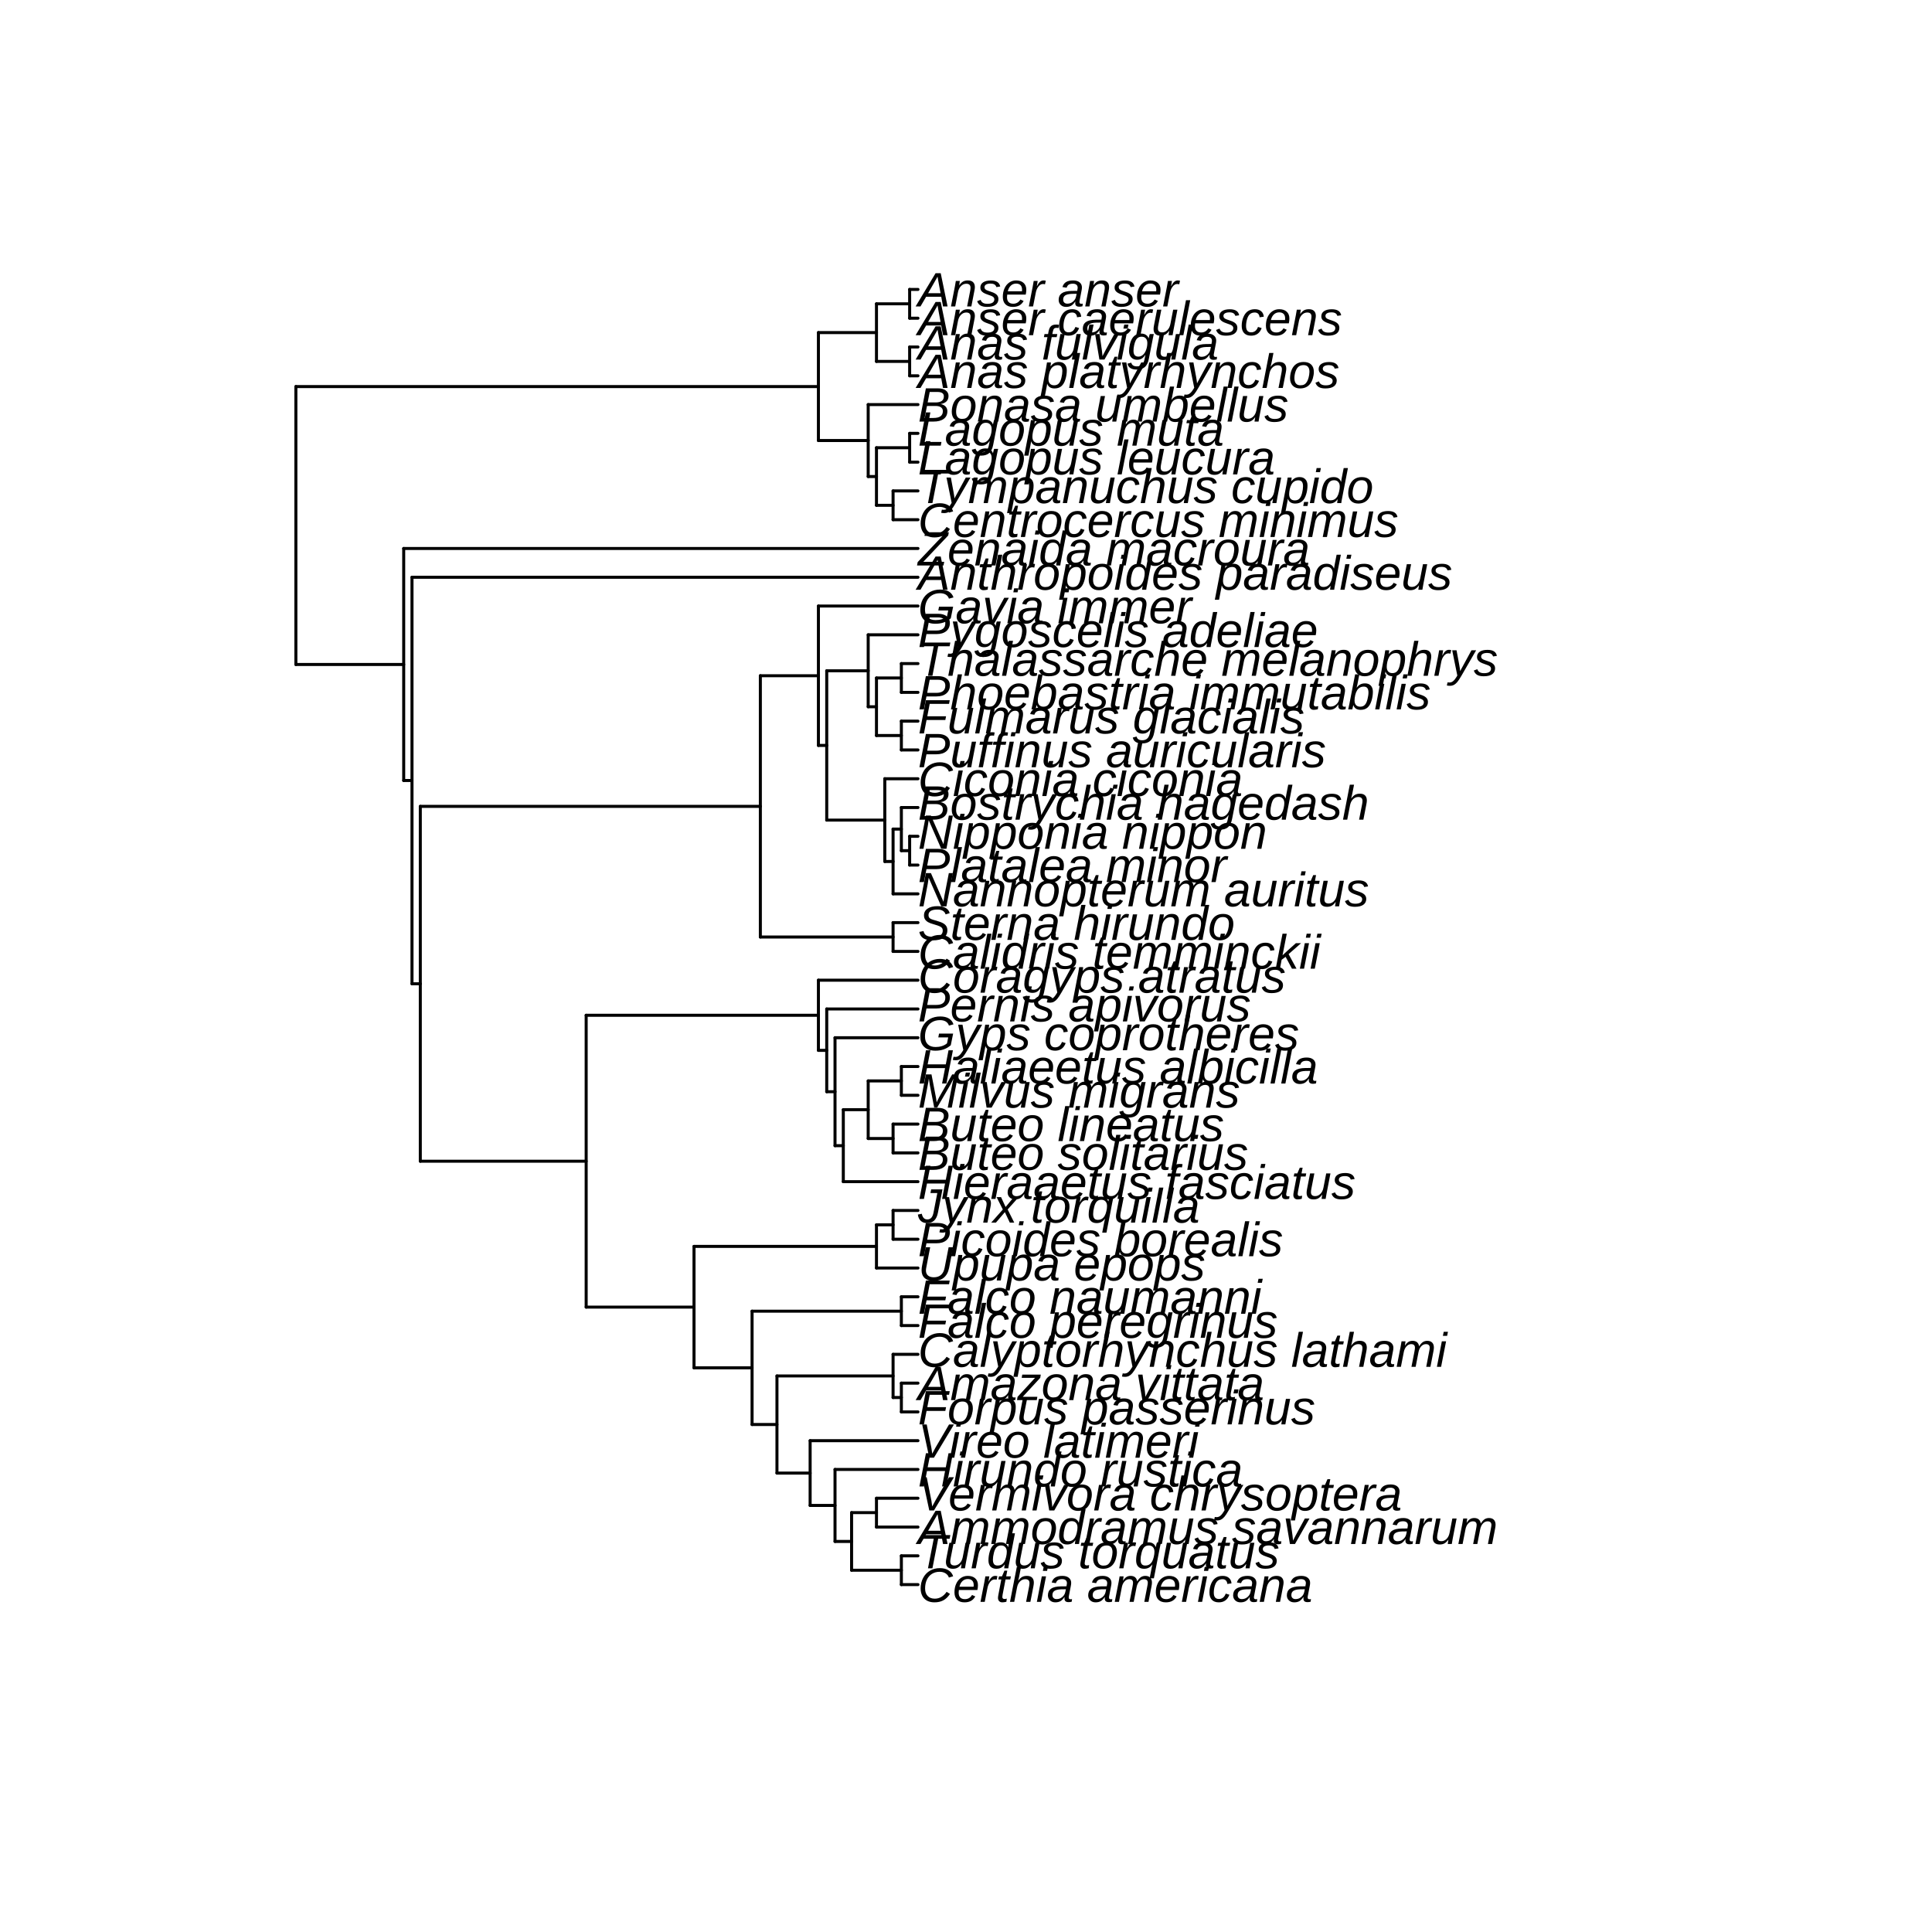
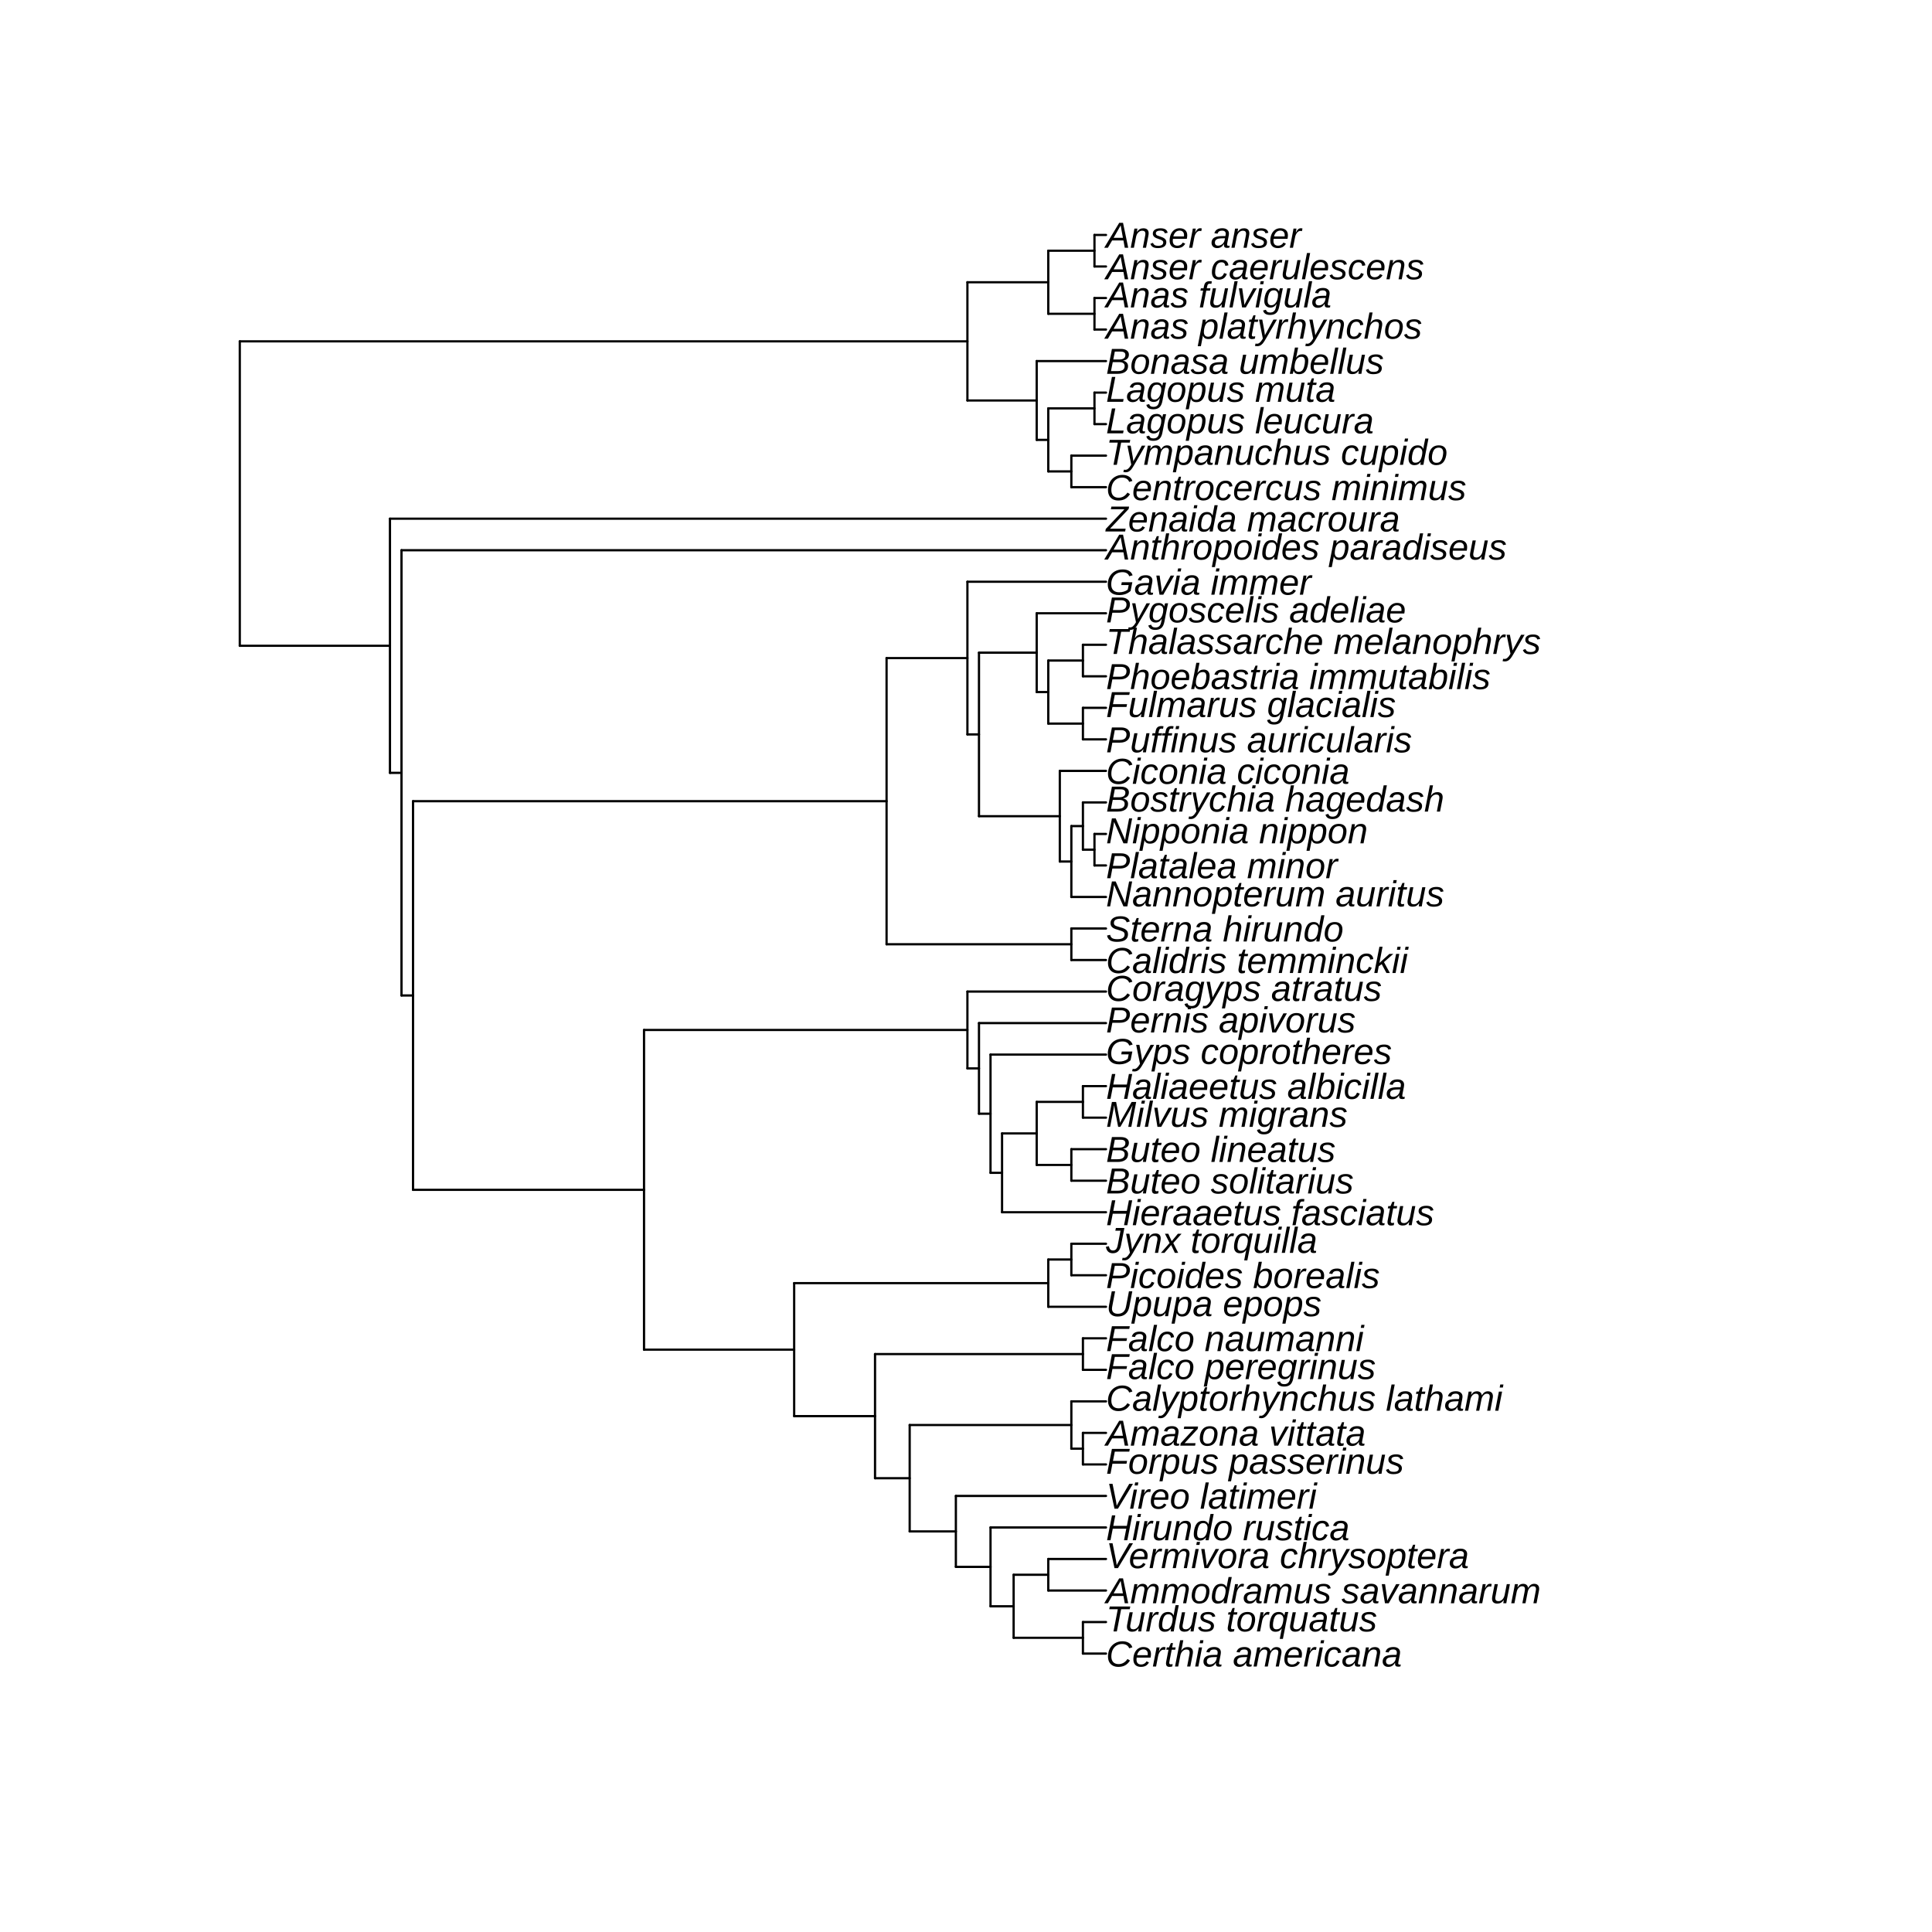
<svg xmlns="http://www.w3.org/2000/svg" class="svglite" width="576.00pt" height="576.00pt" viewBox="0 0 576.00 576.00">
  <defs>
    <style type="text/css">
    .svglite line, .svglite polyline, .svglite polygon, .svglite path, .svglite rect, .svglite circle {
      fill: none;
      stroke: #000000;
      stroke-linecap: round;
      stroke-linejoin: round;
      stroke-miterlimit: 10.00;
    }
    .svglite text {
      white-space: pre;
    }
  </style>
  </defs>
  <rect width="100%" height="100%" style="stroke: none; fill: #FFFFFF;" />
  <defs>
    <clipPath id="cpMC4wMHw1NzYuMDB8MC4wMHw1NzYuMDA=">
      <rect x="0.00" y="0.00" width="576.00" height="576.00" />
    </clipPath>
  </defs>
  <g clip-path="url(#cpMC4wMHw1NzYuMDB8MC4wMHw1NzYuMDA=)">
</g>
  <defs>
-     <clipPath id="cpNzAuODV8NTM5LjcxfDcwLjg1fDQ4Ny44Nw==">
-       <rect x="70.85" y="70.85" width="468.86" height="417.02" />
+     <clipPath id="cpNTMuMTR8NTQ4Ljc4fDUzLjE0fDUwOS45MA==">
+       <rect x="53.14" y="53.14" width="495.65" height="456.77" />
    </clipPath>
  </defs>
-   <g clip-path="url(#cpNzAuODV8NTM5LjcxfDcwLjg1fDQ4Ny44Nw==)">
-     <line x1="88.21" y1="198.11" x2="120.36" y2="198.11" style="stroke-width: 0.90;" />
-     <line x1="120.36" y1="232.70" x2="122.83" y2="232.70" style="stroke-width: 0.90;" />
-     <line x1="122.83" y1="293.30" x2="125.31" y2="293.30" style="stroke-width: 0.90;" />
-     <line x1="125.31" y1="346.20" x2="174.76" y2="346.20" style="stroke-width: 0.90;" />
-     <line x1="174.76" y1="389.70" x2="206.91" y2="389.70" style="stroke-width: 0.90;" />
-     <line x1="206.91" y1="407.80" x2="224.22" y2="407.80" style="stroke-width: 0.90;" />
-     <line x1="224.22" y1="424.70" x2="231.64" y2="424.70" style="stroke-width: 0.90;" />
-     <line x1="231.64" y1="439.18" x2="241.53" y2="439.18" style="stroke-width: 0.90;" />
-     <line x1="241.53" y1="448.83" x2="248.95" y2="448.83" style="stroke-width: 0.90;" />
-     <line x1="248.95" y1="459.56" x2="253.89" y2="459.56" style="stroke-width: 0.90;" />
-     <line x1="253.89" y1="468.14" x2="268.73" y2="468.14" style="stroke-width: 0.90;" />
-     <line x1="268.73" y1="472.43" x2="273.68" y2="472.43" style="stroke-width: 0.90;" />
-     <line x1="268.73" y1="463.85" x2="273.68" y2="463.85" style="stroke-width: 0.90;" />
-     <line x1="253.89" y1="450.97" x2="261.31" y2="450.97" style="stroke-width: 0.90;" />
-     <line x1="261.31" y1="455.27" x2="273.68" y2="455.27" style="stroke-width: 0.90;" />
-     <line x1="261.31" y1="446.68" x2="273.68" y2="446.68" style="stroke-width: 0.90;" />
-     <line x1="248.95" y1="438.10" x2="273.68" y2="438.10" style="stroke-width: 0.90;" />
-     <line x1="241.53" y1="429.52" x2="273.68" y2="429.52" style="stroke-width: 0.90;" />
-     <line x1="231.64" y1="410.22" x2="266.26" y2="410.22" style="stroke-width: 0.90;" />
-     <line x1="266.26" y1="416.65" x2="268.73" y2="416.65" style="stroke-width: 0.90;" />
-     <line x1="268.73" y1="420.94" x2="273.68" y2="420.94" style="stroke-width: 0.90;" />
-     <line x1="268.73" y1="412.36" x2="273.68" y2="412.36" style="stroke-width: 0.90;" />
-     <line x1="266.26" y1="403.78" x2="273.68" y2="403.78" style="stroke-width: 0.90;" />
-     <line x1="224.22" y1="390.91" x2="268.73" y2="390.91" style="stroke-width: 0.90;" />
-     <line x1="268.73" y1="395.20" x2="273.68" y2="395.20" style="stroke-width: 0.90;" />
-     <line x1="268.73" y1="386.62" x2="273.68" y2="386.62" style="stroke-width: 0.90;" />
-     <line x1="206.91" y1="371.60" x2="261.31" y2="371.60" style="stroke-width: 0.90;" />
-     <line x1="261.31" y1="378.04" x2="273.68" y2="378.04" style="stroke-width: 0.90;" />
-     <line x1="261.31" y1="365.17" x2="266.26" y2="365.17" style="stroke-width: 0.90;" />
-     <line x1="266.26" y1="369.46" x2="273.68" y2="369.46" style="stroke-width: 0.90;" />
-     <line x1="266.26" y1="360.88" x2="273.68" y2="360.88" style="stroke-width: 0.90;" />
-     <line x1="174.76" y1="302.69" x2="244.00" y2="302.69" style="stroke-width: 0.90;" />
-     <line x1="244.00" y1="313.15" x2="246.48" y2="313.15" style="stroke-width: 0.90;" />
-     <line x1="246.48" y1="325.48" x2="248.95" y2="325.48" style="stroke-width: 0.90;" />
-     <line x1="248.95" y1="341.57" x2="251.42" y2="341.57" style="stroke-width: 0.90;" />
-     <line x1="251.42" y1="352.30" x2="273.68" y2="352.30" style="stroke-width: 0.90;" />
-     <line x1="251.42" y1="330.84" x2="258.84" y2="330.84" style="stroke-width: 0.90;" />
-     <line x1="258.84" y1="339.43" x2="266.26" y2="339.43" style="stroke-width: 0.90;" />
-     <line x1="266.26" y1="343.72" x2="273.68" y2="343.72" style="stroke-width: 0.90;" />
-     <line x1="266.26" y1="335.13" x2="273.68" y2="335.13" style="stroke-width: 0.90;" />
-     <line x1="258.84" y1="322.26" x2="268.73" y2="322.26" style="stroke-width: 0.90;" />
-     <line x1="268.73" y1="326.55" x2="273.68" y2="326.55" style="stroke-width: 0.90;" />
-     <line x1="268.73" y1="317.97" x2="273.68" y2="317.97" style="stroke-width: 0.90;" />
-     <line x1="248.95" y1="309.39" x2="273.68" y2="309.39" style="stroke-width: 0.90;" />
-     <line x1="246.48" y1="300.81" x2="273.68" y2="300.81" style="stroke-width: 0.90;" />
-     <line x1="244.00" y1="292.23" x2="273.68" y2="292.23" style="stroke-width: 0.90;" />
-     <line x1="125.31" y1="240.41" x2="226.69" y2="240.41" style="stroke-width: 0.90;" />
-     <line x1="226.69" y1="279.36" x2="266.26" y2="279.36" style="stroke-width: 0.90;" />
-     <line x1="266.26" y1="283.65" x2="273.68" y2="283.65" style="stroke-width: 0.90;" />
-     <line x1="266.26" y1="275.07" x2="273.68" y2="275.07" style="stroke-width: 0.90;" />
-     <line x1="226.69" y1="201.46" x2="244.00" y2="201.46" style="stroke-width: 0.90;" />
-     <line x1="244.00" y1="222.24" x2="246.48" y2="222.24" style="stroke-width: 0.90;" />
-     <line x1="246.48" y1="244.50" x2="263.79" y2="244.50" style="stroke-width: 0.90;" />
-     <line x1="263.79" y1="256.84" x2="266.26" y2="256.84" style="stroke-width: 0.90;" />
-     <line x1="266.26" y1="266.49" x2="273.68" y2="266.49" style="stroke-width: 0.90;" />
-     <line x1="266.26" y1="247.18" x2="268.73" y2="247.18" style="stroke-width: 0.90;" />
-     <line x1="268.73" y1="253.62" x2="271.20" y2="253.62" style="stroke-width: 0.90;" />
-     <line x1="271.20" y1="257.91" x2="273.68" y2="257.91" style="stroke-width: 0.90;" />
-     <line x1="271.20" y1="249.33" x2="273.68" y2="249.33" style="stroke-width: 0.90;" />
-     <line x1="268.73" y1="240.75" x2="273.68" y2="240.75" style="stroke-width: 0.90;" />
-     <line x1="263.79" y1="232.17" x2="273.68" y2="232.17" style="stroke-width: 0.90;" />
-     <line x1="246.48" y1="199.99" x2="258.84" y2="199.99" style="stroke-width: 0.90;" />
-     <line x1="258.84" y1="210.71" x2="261.31" y2="210.71" style="stroke-width: 0.90;" />
-     <line x1="261.31" y1="219.29" x2="268.73" y2="219.29" style="stroke-width: 0.90;" />
-     <line x1="268.73" y1="223.59" x2="273.68" y2="223.59" style="stroke-width: 0.90;" />
-     <line x1="268.73" y1="215.00" x2="273.68" y2="215.00" style="stroke-width: 0.90;" />
-     <line x1="261.31" y1="202.13" x2="268.73" y2="202.13" style="stroke-width: 0.90;" />
-     <line x1="268.73" y1="206.42" x2="273.68" y2="206.42" style="stroke-width: 0.90;" />
-     <line x1="268.73" y1="197.84" x2="273.68" y2="197.84" style="stroke-width: 0.90;" />
-     <line x1="258.84" y1="189.26" x2="273.68" y2="189.26" style="stroke-width: 0.90;" />
-     <line x1="244.00" y1="180.68" x2="273.68" y2="180.68" style="stroke-width: 0.90;" />
-     <line x1="122.83" y1="172.10" x2="273.68" y2="172.10" style="stroke-width: 0.90;" />
-     <line x1="120.36" y1="163.52" x2="273.68" y2="163.52" style="stroke-width: 0.90;" />
-     <line x1="88.21" y1="115.25" x2="244.00" y2="115.25" style="stroke-width: 0.90;" />
-     <line x1="244.00" y1="131.34" x2="258.84" y2="131.34" style="stroke-width: 0.90;" />
-     <line x1="258.84" y1="142.07" x2="261.31" y2="142.07" style="stroke-width: 0.90;" />
-     <line x1="261.31" y1="150.65" x2="266.26" y2="150.65" style="stroke-width: 0.90;" />
-     <line x1="266.26" y1="154.94" x2="273.68" y2="154.94" style="stroke-width: 0.90;" />
-     <line x1="266.26" y1="146.36" x2="273.68" y2="146.36" style="stroke-width: 0.90;" />
-     <line x1="261.31" y1="133.49" x2="271.20" y2="133.49" style="stroke-width: 0.90;" />
-     <line x1="271.20" y1="137.78" x2="273.68" y2="137.78" style="stroke-width: 0.90;" />
-     <line x1="271.20" y1="129.20" x2="273.68" y2="129.20" style="stroke-width: 0.90;" />
-     <line x1="258.84" y1="120.62" x2="273.68" y2="120.62" style="stroke-width: 0.90;" />
-     <line x1="244.00" y1="99.16" x2="261.31" y2="99.16" style="stroke-width: 0.90;" />
-     <line x1="261.31" y1="107.75" x2="271.20" y2="107.75" style="stroke-width: 0.90;" />
-     <line x1="271.20" y1="112.04" x2="273.68" y2="112.04" style="stroke-width: 0.90;" />
-     <line x1="271.20" y1="103.45" x2="273.68" y2="103.45" style="stroke-width: 0.90;" />
-     <line x1="261.31" y1="90.58" x2="271.20" y2="90.58" style="stroke-width: 0.90;" />
-     <line x1="271.20" y1="94.87" x2="273.68" y2="94.87" style="stroke-width: 0.90;" />
-     <line x1="271.20" y1="86.29" x2="273.68" y2="86.29" style="stroke-width: 0.90;" />
-     <line x1="88.21" y1="198.11" x2="88.21" y2="115.25" style="stroke-width: 0.90;" />
-     <line x1="120.36" y1="232.70" x2="120.36" y2="163.52" style="stroke-width: 0.90;" />
-     <line x1="122.83" y1="293.30" x2="122.83" y2="172.10" style="stroke-width: 0.90;" />
-     <line x1="125.31" y1="346.20" x2="125.31" y2="240.41" style="stroke-width: 0.90;" />
-     <line x1="174.76" y1="389.70" x2="174.76" y2="302.69" style="stroke-width: 0.90;" />
-     <line x1="206.91" y1="407.80" x2="206.91" y2="371.60" style="stroke-width: 0.90;" />
-     <line x1="224.22" y1="424.70" x2="224.22" y2="390.91" style="stroke-width: 0.90;" />
-     <line x1="231.64" y1="439.18" x2="231.64" y2="410.22" style="stroke-width: 0.90;" />
-     <line x1="241.53" y1="448.83" x2="241.53" y2="429.52" style="stroke-width: 0.90;" />
-     <line x1="248.95" y1="459.56" x2="248.95" y2="438.10" style="stroke-width: 0.90;" />
-     <line x1="253.89" y1="468.14" x2="253.89" y2="450.97" style="stroke-width: 0.90;" />
-     <line x1="268.73" y1="472.43" x2="268.73" y2="463.85" style="stroke-width: 0.90;" />
-     <line x1="261.31" y1="455.27" x2="261.31" y2="446.68" style="stroke-width: 0.90;" />
-     <line x1="266.26" y1="416.65" x2="266.26" y2="403.78" style="stroke-width: 0.90;" />
-     <line x1="268.73" y1="420.94" x2="268.73" y2="412.36" style="stroke-width: 0.90;" />
-     <line x1="268.73" y1="395.20" x2="268.73" y2="386.62" style="stroke-width: 0.90;" />
-     <line x1="261.31" y1="378.04" x2="261.31" y2="365.17" style="stroke-width: 0.90;" />
-     <line x1="266.26" y1="369.46" x2="266.26" y2="360.88" style="stroke-width: 0.90;" />
-     <line x1="244.00" y1="313.15" x2="244.00" y2="292.23" style="stroke-width: 0.90;" />
-     <line x1="246.48" y1="325.48" x2="246.48" y2="300.81" style="stroke-width: 0.90;" />
-     <line x1="248.95" y1="341.57" x2="248.95" y2="309.39" style="stroke-width: 0.90;" />
-     <line x1="251.42" y1="352.30" x2="251.42" y2="330.84" style="stroke-width: 0.90;" />
-     <line x1="258.84" y1="339.43" x2="258.84" y2="322.26" style="stroke-width: 0.90;" />
-     <line x1="266.26" y1="343.72" x2="266.26" y2="335.13" style="stroke-width: 0.90;" />
-     <line x1="268.73" y1="326.55" x2="268.73" y2="317.97" style="stroke-width: 0.90;" />
-     <line x1="226.69" y1="279.36" x2="226.69" y2="201.46" style="stroke-width: 0.90;" />
-     <line x1="266.26" y1="283.65" x2="266.26" y2="275.07" style="stroke-width: 0.90;" />
-     <line x1="244.00" y1="222.24" x2="244.00" y2="180.68" style="stroke-width: 0.90;" />
-     <line x1="246.48" y1="244.50" x2="246.48" y2="199.99" style="stroke-width: 0.90;" />
-     <line x1="263.79" y1="256.84" x2="263.79" y2="232.17" style="stroke-width: 0.90;" />
-     <line x1="266.26" y1="266.49" x2="266.26" y2="247.18" style="stroke-width: 0.90;" />
-     <line x1="268.73" y1="253.62" x2="268.73" y2="240.75" style="stroke-width: 0.90;" />
-     <line x1="271.20" y1="257.91" x2="271.20" y2="249.33" style="stroke-width: 0.90;" />
-     <line x1="258.84" y1="210.71" x2="258.84" y2="189.26" style="stroke-width: 0.90;" />
-     <line x1="261.31" y1="219.29" x2="261.31" y2="202.13" style="stroke-width: 0.90;" />
-     <line x1="268.73" y1="223.59" x2="268.73" y2="215.00" style="stroke-width: 0.90;" />
-     <line x1="268.73" y1="206.42" x2="268.73" y2="197.84" style="stroke-width: 0.90;" />
-     <line x1="244.00" y1="131.34" x2="244.00" y2="99.16" style="stroke-width: 0.90;" />
-     <line x1="258.84" y1="142.07" x2="258.84" y2="120.62" style="stroke-width: 0.90;" />
-     <line x1="261.31" y1="150.65" x2="261.31" y2="133.49" style="stroke-width: 0.90;" />
-     <line x1="266.26" y1="154.94" x2="266.26" y2="146.36" style="stroke-width: 0.90;" />
-     <line x1="271.20" y1="137.78" x2="271.20" y2="129.20" style="stroke-width: 0.90;" />
-     <line x1="261.31" y1="107.75" x2="261.31" y2="90.58" style="stroke-width: 0.90;" />
-     <line x1="271.20" y1="112.04" x2="271.20" y2="103.45" style="stroke-width: 0.90;" />
-     <line x1="271.20" y1="94.87" x2="271.20" y2="86.29" style="stroke-width: 0.90;" />
-     <text x="273.68" y="477.58" style="font-size: 14.40px; font-style: italic; font-family: &quot;Arial&quot;;" textLength="117.61px" lengthAdjust="spacingAndGlyphs">Certhia americana</text>
-     <text x="273.68" y="467.57" style="font-size: 14.40px; font-style: italic; font-family: &quot;Arial&quot;;" textLength="107.76px" lengthAdjust="spacingAndGlyphs">Turdus torquatus</text>
-     <text x="273.68" y="460.33" style="font-size: 14.40px; font-style: italic; font-family: &quot;Arial&quot;;" textLength="172.80px" lengthAdjust="spacingAndGlyphs">Ammodramus savannarum</text>
-     <text x="273.68" y="450.32" style="font-size: 14.40px; font-style: italic; font-family: &quot;Arial&quot;;" textLength="144.27px" lengthAdjust="spacingAndGlyphs">Vermivora chrysoptera</text>
-     <text x="273.68" y="443.17" style="font-size: 14.40px; font-style: italic; font-family: &quot;Arial&quot;;" textLength="96.81px" lengthAdjust="spacingAndGlyphs">Hirundo rustica</text>
-     <text x="273.68" y="434.59" style="font-size: 14.40px; font-style: italic; font-family: &quot;Arial&quot;;" textLength="83.72px" lengthAdjust="spacingAndGlyphs">Vireo latimeri</text>
-     <text x="273.68" y="424.66" style="font-size: 14.40px; font-style: italic; font-family: &quot;Arial&quot;;" textLength="118.43px" lengthAdjust="spacingAndGlyphs">Forpus passerinus</text>
-     <text x="273.68" y="417.43" style="font-size: 14.40px; font-style: italic; font-family: &quot;Arial&quot;;" textLength="103.20px" lengthAdjust="spacingAndGlyphs">Amazona vittata</text>
-     <text x="273.68" y="407.50" style="font-size: 14.40px; font-style: italic; font-family: &quot;Arial&quot;;" textLength="157.62px" lengthAdjust="spacingAndGlyphs">Calyptorhynchus lathami</text>
-     <text x="273.68" y="398.86" style="font-size: 14.40px; font-style: italic; font-family: &quot;Arial&quot;;" textLength="107.22px" lengthAdjust="spacingAndGlyphs">Falco peregrinus</text>
-     <text x="273.68" y="391.69" style="font-size: 14.40px; font-style: italic; font-family: &quot;Arial&quot;;" textLength="102.42px" lengthAdjust="spacingAndGlyphs">Falco naumanni</text>
-     <text x="273.68" y="381.76" style="font-size: 14.40px; font-style: italic; font-family: &quot;Arial&quot;;" textLength="85.64px" lengthAdjust="spacingAndGlyphs">Upupa epops</text>
-     <text x="273.68" y="374.53" style="font-size: 14.40px; font-style: italic; font-family: &quot;Arial&quot;;" textLength="108.82px" lengthAdjust="spacingAndGlyphs">Picoides borealis</text>
-     <text x="273.68" y="364.51" style="font-size: 14.40px; font-style: italic; font-family: &quot;Arial&quot;;" textLength="84.01px" lengthAdjust="spacingAndGlyphs">Jynx torquilla</text>
-     <text x="273.68" y="357.45" style="font-size: 14.40px; font-style: italic; font-family: &quot;Arial&quot;;" textLength="130.42px" lengthAdjust="spacingAndGlyphs">Hieraaetus fasciatus</text>
-     <text x="273.68" y="348.78" style="font-size: 14.40px; font-style: italic; font-family: &quot;Arial&quot;;" textLength="98.41px" lengthAdjust="spacingAndGlyphs">Buteo solitarius</text>
-     <text x="273.68" y="340.20" style="font-size: 14.40px; font-style: italic; font-family: &quot;Arial&quot;;" textLength="91.22px" lengthAdjust="spacingAndGlyphs">Buteo lineatus</text>
-     <text x="273.68" y="330.22" style="font-size: 14.40px; font-style: italic; font-family: &quot;Arial&quot;;" textLength="95.98px" lengthAdjust="spacingAndGlyphs">Milvus migrans</text>
-     <text x="273.68" y="323.04" style="font-size: 14.40px; font-style: italic; font-family: &quot;Arial&quot;;" textLength="119.22px" lengthAdjust="spacingAndGlyphs">Haliaeetus albicilla</text>
-     <text x="273.68" y="313.11" style="font-size: 14.40px; font-style: italic; font-family: &quot;Arial&quot;;" textLength="113.62px" lengthAdjust="spacingAndGlyphs">Gyps coprotheres</text>
-     <text x="273.68" y="304.53" style="font-size: 14.40px; font-style: italic; font-family: &quot;Arial&quot;;" textLength="99.22px" lengthAdjust="spacingAndGlyphs">Pernis apivorus</text>
-     <text x="273.68" y="295.95" style="font-size: 14.40px; font-style: italic; font-family: &quot;Arial&quot;;" textLength="109.62px" lengthAdjust="spacingAndGlyphs">Coragyps atratus</text>
-     <text x="273.68" y="288.80" style="font-size: 14.40px; font-style: italic; font-family: &quot;Arial&quot;;" textLength="119.97px" lengthAdjust="spacingAndGlyphs">Calidris temminckii</text>
-     <text x="273.68" y="280.22" style="font-size: 14.40px; font-style: italic; font-family: &quot;Arial&quot;;" textLength="94.43px" lengthAdjust="spacingAndGlyphs">Sterna hirundo</text>
-     <text x="273.68" y="270.21" style="font-size: 14.40px; font-style: italic; font-family: &quot;Arial&quot;;" textLength="134.42px" lengthAdjust="spacingAndGlyphs">Nannopterum auritus</text>
-     <text x="273.68" y="262.98" style="font-size: 14.40px; font-style: italic; font-family: &quot;Arial&quot;;" textLength="92.00px" lengthAdjust="spacingAndGlyphs">Platalea minor</text>
-     <text x="273.68" y="253.05" style="font-size: 14.40px; font-style: italic; font-family: &quot;Arial&quot;;" textLength="104.05px" lengthAdjust="spacingAndGlyphs">Nipponia nippon</text>
-     <text x="273.68" y="244.38" style="font-size: 14.40px; font-style: italic; font-family: &quot;Arial&quot;;" textLength="134.45px" lengthAdjust="spacingAndGlyphs">Bostrychia hagedash</text>
-     <text x="273.68" y="237.32" style="font-size: 14.40px; font-style: italic; font-family: &quot;Arial&quot;;" textLength="96.82px" lengthAdjust="spacingAndGlyphs">Ciconia ciconia</text>
-     <text x="273.68" y="228.74" style="font-size: 14.40px; font-style: italic; font-family: &quot;Arial&quot;;" textLength="121.61px" lengthAdjust="spacingAndGlyphs">Puffinus auricularis</text>
-     <text x="273.68" y="218.67" style="font-size: 14.40px; font-style: italic; font-family: &quot;Arial&quot;;" textLength="115.19px" lengthAdjust="spacingAndGlyphs">Fulmarus glacialis</text>
-     <text x="273.68" y="211.49" style="font-size: 14.40px; font-style: italic; font-family: &quot;Arial&quot;;" textLength="152.80px" lengthAdjust="spacingAndGlyphs">Phoebastria immutabilis</text>
-     <text x="273.68" y="201.48" style="font-size: 14.40px; font-style: italic; font-family: &quot;Arial&quot;;" textLength="172.84px" lengthAdjust="spacingAndGlyphs">Thalassarche melanophrys</text>
-     <text x="273.68" y="192.90" style="font-size: 14.40px; font-style: italic; font-family: &quot;Arial&quot;;" textLength="119.23px" lengthAdjust="spacingAndGlyphs">Pygoscelis adeliae</text>
-     <text x="273.68" y="185.83" style="font-size: 14.40px; font-style: italic; font-family: &quot;Arial&quot;;" textLength="81.58px" lengthAdjust="spacingAndGlyphs">Gavia immer</text>
-     <text x="273.68" y="175.82" style="font-size: 14.40px; font-style: italic; font-family: &quot;Arial&quot;;" textLength="159.26px" lengthAdjust="spacingAndGlyphs">Anthropoides paradiseus</text>
-     <text x="273.68" y="168.59" style="font-size: 14.40px; font-style: italic; font-family: &quot;Arial&quot;;" textLength="116.82px" lengthAdjust="spacingAndGlyphs">Zenaida macroura</text>
-     <text x="273.68" y="160.09" style="font-size: 14.40px; font-style: italic; font-family: &quot;Arial&quot;;" textLength="143.19px" lengthAdjust="spacingAndGlyphs">Centrocercus minimus</text>
-     <text x="273.68" y="149.99" style="font-size: 14.40px; font-style: italic; font-family: &quot;Arial&quot;;" textLength="135.77px" lengthAdjust="spacingAndGlyphs">Tympanuchus cupido</text>
-     <text x="273.68" y="141.44" style="font-size: 14.40px; font-style: italic; font-family: &quot;Arial&quot;;" textLength="106.45px" lengthAdjust="spacingAndGlyphs">Lagopus leucura</text>
-     <text x="273.68" y="132.86" style="font-size: 14.40px; font-style: italic; font-family: &quot;Arial&quot;;" textLength="91.23px" lengthAdjust="spacingAndGlyphs">Lagopus muta</text>
-     <text x="273.68" y="125.69" style="font-size: 14.40px; font-style: italic; font-family: &quot;Arial&quot;;" textLength="110.43px" lengthAdjust="spacingAndGlyphs">Bonasa umbellus</text>
-     <text x="273.68" y="115.67" style="font-size: 14.40px; font-style: italic; font-family: &quot;Arial&quot;;" textLength="125.63px" lengthAdjust="spacingAndGlyphs">Anas platyrhynchos</text>
-     <text x="273.68" y="107.20" style="font-size: 14.40px; font-style: italic; font-family: &quot;Arial&quot;;" textLength="89.62px" lengthAdjust="spacingAndGlyphs">Anas fulvigula</text>
-     <text x="273.68" y="99.94" style="font-size: 14.40px; font-style: italic; font-family: &quot;Arial&quot;;" textLength="126.43px" lengthAdjust="spacingAndGlyphs">Anser caerulescens</text>
-     <text x="273.68" y="91.36" style="font-size: 14.40px; font-style: italic; font-family: &quot;Arial&quot;;" textLength="77.62px" lengthAdjust="spacingAndGlyphs">Anser anser</text>
+   <g clip-path="url(#cpNTMuMTR8NTQ4Ljc4fDUzLjE0fDUwOS45MA==)">
+     <line x1="71.49" y1="192.53" x2="116.26" y2="192.53" style="stroke-width: 0.67;" />
+     <line x1="116.26" y1="230.42" x2="119.70" y2="230.42" style="stroke-width: 0.67;" />
+     <line x1="119.70" y1="296.79" x2="123.14" y2="296.79" style="stroke-width: 0.67;" />
+     <line x1="123.14" y1="354.73" x2="192.01" y2="354.73" style="stroke-width: 0.67;" />
+     <line x1="192.01" y1="402.38" x2="236.77" y2="402.38" style="stroke-width: 0.67;" />
+     <line x1="236.77" y1="422.20" x2="260.88" y2="422.20" style="stroke-width: 0.67;" />
+     <line x1="260.88" y1="440.71" x2="271.21" y2="440.71" style="stroke-width: 0.67;" />
+     <line x1="271.21" y1="456.57" x2="284.98" y2="456.57" style="stroke-width: 0.67;" />
+     <line x1="284.98" y1="467.14" x2="295.31" y2="467.14" style="stroke-width: 0.67;" />
+     <line x1="295.31" y1="478.89" x2="302.20" y2="478.89" style="stroke-width: 0.67;" />
+     <line x1="302.20" y1="488.29" x2="322.86" y2="488.29" style="stroke-width: 0.67;" />
+     <line x1="322.86" y1="492.99" x2="329.74" y2="492.99" style="stroke-width: 0.67;" />
+     <line x1="322.86" y1="483.59" x2="329.74" y2="483.59" style="stroke-width: 0.67;" />
+     <line x1="302.20" y1="469.49" x2="312.53" y2="469.49" style="stroke-width: 0.67;" />
+     <line x1="312.53" y1="474.19" x2="329.74" y2="474.19" style="stroke-width: 0.67;" />
+     <line x1="312.53" y1="464.79" x2="329.74" y2="464.79" style="stroke-width: 0.67;" />
+     <line x1="295.31" y1="455.39" x2="329.74" y2="455.39" style="stroke-width: 0.67;" />
+     <line x1="284.98" y1="445.99" x2="329.74" y2="445.99" style="stroke-width: 0.67;" />
+     <line x1="271.21" y1="424.85" x2="319.41" y2="424.85" style="stroke-width: 0.67;" />
+     <line x1="319.41" y1="431.90" x2="322.86" y2="431.90" style="stroke-width: 0.67;" />
+     <line x1="322.86" y1="436.60" x2="329.74" y2="436.60" style="stroke-width: 0.67;" />
+     <line x1="322.86" y1="427.20" x2="329.74" y2="427.20" style="stroke-width: 0.67;" />
+     <line x1="319.41" y1="417.80" x2="329.74" y2="417.80" style="stroke-width: 0.67;" />
+     <line x1="260.88" y1="403.70" x2="322.86" y2="403.70" style="stroke-width: 0.67;" />
+     <line x1="322.86" y1="408.40" x2="329.74" y2="408.40" style="stroke-width: 0.67;" />
+     <line x1="322.86" y1="399.00" x2="329.74" y2="399.00" style="stroke-width: 0.67;" />
+     <line x1="236.77" y1="382.55" x2="312.53" y2="382.55" style="stroke-width: 0.67;" />
+     <line x1="312.53" y1="389.60" x2="329.74" y2="389.60" style="stroke-width: 0.67;" />
+     <line x1="312.53" y1="375.51" x2="319.41" y2="375.51" style="stroke-width: 0.67;" />
+     <line x1="319.41" y1="380.20" x2="329.74" y2="380.20" style="stroke-width: 0.67;" />
+     <line x1="319.41" y1="370.81" x2="329.74" y2="370.81" style="stroke-width: 0.67;" />
+     <line x1="192.01" y1="307.07" x2="288.42" y2="307.07" style="stroke-width: 0.67;" />
+     <line x1="288.42" y1="318.53" x2="291.87" y2="318.53" style="stroke-width: 0.67;" />
+     <line x1="291.87" y1="332.04" x2="295.31" y2="332.04" style="stroke-width: 0.67;" />
+     <line x1="295.31" y1="349.66" x2="298.75" y2="349.66" style="stroke-width: 0.67;" />
+     <line x1="298.75" y1="361.41" x2="329.74" y2="361.41" style="stroke-width: 0.67;" />
+     <line x1="298.75" y1="337.91" x2="309.08" y2="337.91" style="stroke-width: 0.67;" />
+     <line x1="309.08" y1="347.31" x2="319.41" y2="347.31" style="stroke-width: 0.67;" />
+     <line x1="319.41" y1="352.01" x2="329.74" y2="352.01" style="stroke-width: 0.67;" />
+     <line x1="319.41" y1="342.61" x2="329.74" y2="342.61" style="stroke-width: 0.67;" />
+     <line x1="309.08" y1="328.51" x2="322.86" y2="328.51" style="stroke-width: 0.67;" />
+     <line x1="322.86" y1="333.21" x2="329.74" y2="333.21" style="stroke-width: 0.67;" />
+     <line x1="322.86" y1="323.81" x2="329.74" y2="323.81" style="stroke-width: 0.67;" />
+     <line x1="295.31" y1="314.41" x2="329.74" y2="314.41" style="stroke-width: 0.67;" />
+     <line x1="291.87" y1="305.02" x2="329.74" y2="305.02" style="stroke-width: 0.67;" />
+     <line x1="288.42" y1="295.62" x2="329.74" y2="295.62" style="stroke-width: 0.67;" />
+     <line x1="123.14" y1="238.86" x2="264.32" y2="238.86" style="stroke-width: 0.67;" />
+     <line x1="264.32" y1="281.52" x2="319.41" y2="281.52" style="stroke-width: 0.67;" />
+     <line x1="319.41" y1="286.22" x2="329.74" y2="286.22" style="stroke-width: 0.67;" />
+     <line x1="319.41" y1="276.82" x2="329.74" y2="276.82" style="stroke-width: 0.67;" />
+     <line x1="264.32" y1="196.20" x2="288.42" y2="196.20" style="stroke-width: 0.67;" />
+     <line x1="288.42" y1="218.96" x2="291.87" y2="218.96" style="stroke-width: 0.67;" />
+     <line x1="291.87" y1="243.34" x2="315.97" y2="243.34" style="stroke-width: 0.67;" />
+     <line x1="315.97" y1="256.85" x2="319.41" y2="256.85" style="stroke-width: 0.67;" />
+     <line x1="319.41" y1="267.42" x2="329.74" y2="267.42" style="stroke-width: 0.67;" />
+     <line x1="319.41" y1="246.28" x2="322.86" y2="246.28" style="stroke-width: 0.67;" />
+     <line x1="322.86" y1="253.32" x2="326.30" y2="253.32" style="stroke-width: 0.67;" />
+     <line x1="326.30" y1="258.02" x2="329.74" y2="258.02" style="stroke-width: 0.67;" />
+     <line x1="326.30" y1="248.63" x2="329.74" y2="248.63" style="stroke-width: 0.67;" />
+     <line x1="322.86" y1="239.23" x2="329.74" y2="239.23" style="stroke-width: 0.67;" />
+     <line x1="315.97" y1="229.83" x2="329.74" y2="229.83" style="stroke-width: 0.67;" />
+     <line x1="291.87" y1="194.58" x2="309.08" y2="194.58" style="stroke-width: 0.67;" />
+     <line x1="309.08" y1="206.33" x2="312.53" y2="206.33" style="stroke-width: 0.67;" />
+     <line x1="312.53" y1="215.73" x2="322.86" y2="215.73" style="stroke-width: 0.67;" />
+     <line x1="322.86" y1="220.43" x2="329.74" y2="220.43" style="stroke-width: 0.67;" />
+     <line x1="322.86" y1="211.03" x2="329.74" y2="211.03" style="stroke-width: 0.67;" />
+     <line x1="312.53" y1="196.93" x2="322.86" y2="196.93" style="stroke-width: 0.67;" />
+     <line x1="322.86" y1="201.63" x2="329.74" y2="201.63" style="stroke-width: 0.67;" />
+     <line x1="322.86" y1="192.23" x2="329.74" y2="192.23" style="stroke-width: 0.67;" />
+     <line x1="309.08" y1="182.84" x2="329.74" y2="182.84" style="stroke-width: 0.67;" />
+     <line x1="288.42" y1="173.44" x2="329.74" y2="173.44" style="stroke-width: 0.67;" />
+     <line x1="119.70" y1="164.04" x2="329.74" y2="164.04" style="stroke-width: 0.67;" />
+     <line x1="116.26" y1="154.64" x2="329.74" y2="154.64" style="stroke-width: 0.67;" />
+     <line x1="71.49" y1="101.77" x2="288.42" y2="101.77" style="stroke-width: 0.67;" />
+     <line x1="288.42" y1="119.40" x2="309.08" y2="119.40" style="stroke-width: 0.67;" />
+     <line x1="309.08" y1="131.14" x2="312.53" y2="131.14" style="stroke-width: 0.67;" />
+     <line x1="312.53" y1="140.54" x2="319.41" y2="140.54" style="stroke-width: 0.67;" />
+     <line x1="319.41" y1="145.24" x2="329.74" y2="145.24" style="stroke-width: 0.67;" />
+     <line x1="319.41" y1="135.84" x2="329.74" y2="135.84" style="stroke-width: 0.67;" />
+     <line x1="312.53" y1="121.75" x2="326.30" y2="121.75" style="stroke-width: 0.67;" />
+     <line x1="326.30" y1="126.44" x2="329.74" y2="126.44" style="stroke-width: 0.67;" />
+     <line x1="326.30" y1="117.05" x2="329.74" y2="117.05" style="stroke-width: 0.67;" />
+     <line x1="309.08" y1="107.65" x2="329.74" y2="107.65" style="stroke-width: 0.67;" />
+     <line x1="288.42" y1="84.15" x2="312.53" y2="84.15" style="stroke-width: 0.67;" />
+     <line x1="312.53" y1="93.55" x2="326.30" y2="93.55" style="stroke-width: 0.67;" />
+     <line x1="326.30" y1="98.25" x2="329.74" y2="98.25" style="stroke-width: 0.67;" />
+     <line x1="326.30" y1="88.85" x2="329.74" y2="88.85" style="stroke-width: 0.67;" />
+     <line x1="312.53" y1="74.75" x2="326.30" y2="74.75" style="stroke-width: 0.67;" />
+     <line x1="326.30" y1="79.45" x2="329.74" y2="79.45" style="stroke-width: 0.67;" />
+     <line x1="326.30" y1="70.05" x2="329.74" y2="70.05" style="stroke-width: 0.67;" />
+     <line x1="71.49" y1="192.53" x2="71.49" y2="101.77" style="stroke-width: 0.67;" />
+     <line x1="116.26" y1="230.42" x2="116.26" y2="154.64" style="stroke-width: 0.67;" />
+     <line x1="119.70" y1="296.79" x2="119.70" y2="164.04" style="stroke-width: 0.67;" />
+     <line x1="123.14" y1="354.73" x2="123.14" y2="238.86" style="stroke-width: 0.67;" />
+     <line x1="192.01" y1="402.38" x2="192.01" y2="307.07" style="stroke-width: 0.67;" />
+     <line x1="236.77" y1="422.20" x2="236.77" y2="382.55" style="stroke-width: 0.67;" />
+     <line x1="260.88" y1="440.71" x2="260.88" y2="403.70" style="stroke-width: 0.67;" />
+     <line x1="271.21" y1="456.57" x2="271.21" y2="424.85" style="stroke-width: 0.67;" />
+     <line x1="284.98" y1="467.14" x2="284.98" y2="445.99" style="stroke-width: 0.67;" />
+     <line x1="295.31" y1="478.89" x2="295.31" y2="455.39" style="stroke-width: 0.67;" />
+     <line x1="302.20" y1="488.29" x2="302.20" y2="469.49" style="stroke-width: 0.67;" />
+     <line x1="322.86" y1="492.99" x2="322.86" y2="483.59" style="stroke-width: 0.67;" />
+     <line x1="312.53" y1="474.19" x2="312.53" y2="464.79" style="stroke-width: 0.67;" />
+     <line x1="319.41" y1="431.90" x2="319.41" y2="417.80" style="stroke-width: 0.67;" />
+     <line x1="322.86" y1="436.60" x2="322.86" y2="427.20" style="stroke-width: 0.67;" />
+     <line x1="322.86" y1="408.40" x2="322.86" y2="399.00" style="stroke-width: 0.67;" />
+     <line x1="312.53" y1="389.60" x2="312.53" y2="375.51" style="stroke-width: 0.67;" />
+     <line x1="319.41" y1="380.20" x2="319.41" y2="370.81" style="stroke-width: 0.67;" />
+     <line x1="288.42" y1="318.53" x2="288.42" y2="295.62" style="stroke-width: 0.67;" />
+     <line x1="291.87" y1="332.04" x2="291.87" y2="305.02" style="stroke-width: 0.67;" />
+     <line x1="295.31" y1="349.66" x2="295.31" y2="314.41" style="stroke-width: 0.67;" />
+     <line x1="298.75" y1="361.41" x2="298.75" y2="337.91" style="stroke-width: 0.67;" />
+     <line x1="309.08" y1="347.31" x2="309.08" y2="328.51" style="stroke-width: 0.67;" />
+     <line x1="319.41" y1="352.01" x2="319.41" y2="342.61" style="stroke-width: 0.67;" />
+     <line x1="322.86" y1="333.21" x2="322.86" y2="323.81" style="stroke-width: 0.67;" />
+     <line x1="264.32" y1="281.52" x2="264.32" y2="196.20" style="stroke-width: 0.67;" />
+     <line x1="319.41" y1="286.22" x2="319.41" y2="276.82" style="stroke-width: 0.67;" />
+     <line x1="288.42" y1="218.96" x2="288.42" y2="173.44" style="stroke-width: 0.67;" />
+     <line x1="291.87" y1="243.34" x2="291.87" y2="194.58" style="stroke-width: 0.67;" />
+     <line x1="315.97" y1="256.85" x2="315.97" y2="229.83" style="stroke-width: 0.67;" />
+     <line x1="319.41" y1="267.42" x2="319.41" y2="246.28" style="stroke-width: 0.67;" />
+     <line x1="322.86" y1="253.32" x2="322.86" y2="239.23" style="stroke-width: 0.67;" />
+     <line x1="326.30" y1="258.02" x2="326.30" y2="248.63" style="stroke-width: 0.67;" />
+     <line x1="309.08" y1="206.33" x2="309.08" y2="182.84" style="stroke-width: 0.67;" />
+     <line x1="312.53" y1="215.73" x2="312.53" y2="196.93" style="stroke-width: 0.67;" />
+     <line x1="322.86" y1="220.43" x2="322.86" y2="211.03" style="stroke-width: 0.67;" />
+     <line x1="322.86" y1="201.63" x2="322.86" y2="192.23" style="stroke-width: 0.67;" />
+     <line x1="288.42" y1="119.40" x2="288.42" y2="84.15" style="stroke-width: 0.67;" />
+     <line x1="309.08" y1="131.14" x2="309.08" y2="107.65" style="stroke-width: 0.67;" />
+     <line x1="312.53" y1="140.54" x2="312.53" y2="121.75" style="stroke-width: 0.67;" />
+     <line x1="319.41" y1="145.24" x2="319.41" y2="135.84" style="stroke-width: 0.67;" />
+     <line x1="326.30" y1="126.44" x2="326.30" y2="117.05" style="stroke-width: 0.67;" />
+     <line x1="312.53" y1="93.55" x2="312.53" y2="74.75" style="stroke-width: 0.67;" />
+     <line x1="326.30" y1="98.25" x2="326.30" y2="88.85" style="stroke-width: 0.67;" />
+     <line x1="326.30" y1="79.45" x2="326.30" y2="70.05" style="stroke-width: 0.67;" />
+     <text x="329.74" y="496.85" style="font-size: 10.80px; font-style: italic; font-family: &quot;Arial&quot;;" textLength="88.24px" lengthAdjust="spacingAndGlyphs">Certhia americana</text>
+     <text x="329.74" y="486.38" style="font-size: 10.80px; font-style: italic; font-family: &quot;Arial&quot;;" textLength="80.84px" lengthAdjust="spacingAndGlyphs">Turdus torquatus</text>
+     <text x="329.74" y="477.99" style="font-size: 10.80px; font-style: italic; font-family: &quot;Arial&quot;;" textLength="129.65px" lengthAdjust="spacingAndGlyphs">Ammodramus savannarum</text>
+     <text x="329.74" y="467.52" style="font-size: 10.80px; font-style: italic; font-family: &quot;Arial&quot;;" textLength="108.24px" lengthAdjust="spacingAndGlyphs">Vermivora chrysoptera</text>
+     <text x="329.74" y="459.20" style="font-size: 10.80px; font-style: italic; font-family: &quot;Arial&quot;;" textLength="72.63px" lengthAdjust="spacingAndGlyphs">Hirundo rustica</text>
+     <text x="329.74" y="449.80" style="font-size: 10.80px; font-style: italic; font-family: &quot;Arial&quot;;" textLength="62.82px" lengthAdjust="spacingAndGlyphs">Vireo latimeri</text>
+     <text x="329.74" y="439.39" style="font-size: 10.80px; font-style: italic; font-family: &quot;Arial&quot;;" textLength="88.83px" lengthAdjust="spacingAndGlyphs">Forpus passerinus</text>
+     <text x="329.74" y="431.00" style="font-size: 10.80px; font-style: italic; font-family: &quot;Arial&quot;;" textLength="77.44px" lengthAdjust="spacingAndGlyphs">Amazona vittata</text>
+     <text x="329.74" y="420.59" style="font-size: 10.80px; font-style: italic; font-family: &quot;Arial&quot;;" textLength="118.25px" lengthAdjust="spacingAndGlyphs">Calyptorhynchus lathami</text>
+     <text x="329.74" y="411.15" style="font-size: 10.80px; font-style: italic; font-family: &quot;Arial&quot;;" textLength="80.43px" lengthAdjust="spacingAndGlyphs">Falco peregrinus</text>
+     <text x="329.74" y="402.81" style="font-size: 10.80px; font-style: italic; font-family: &quot;Arial&quot;;" textLength="76.83px" lengthAdjust="spacingAndGlyphs">Falco naumanni</text>
+     <text x="329.74" y="392.40" style="font-size: 10.80px; font-style: italic; font-family: &quot;Arial&quot;;" textLength="64.24px" lengthAdjust="spacingAndGlyphs">Upupa epops</text>
+     <text x="329.74" y="384.01" style="font-size: 10.80px; font-style: italic; font-family: &quot;Arial&quot;;" textLength="81.63px" lengthAdjust="spacingAndGlyphs">Picoides borealis</text>
+     <text x="329.74" y="373.53" style="font-size: 10.80px; font-style: italic; font-family: &quot;Arial&quot;;" textLength="63.02px" lengthAdjust="spacingAndGlyphs">Jynx torquilla</text>
+     <text x="329.74" y="365.28" style="font-size: 10.80px; font-style: italic; font-family: &quot;Arial&quot;;" textLength="97.84px" lengthAdjust="spacingAndGlyphs">Hieraaetus fasciatus</text>
+     <text x="329.74" y="355.81" style="font-size: 10.80px; font-style: italic; font-family: &quot;Arial&quot;;" textLength="73.83px" lengthAdjust="spacingAndGlyphs">Buteo solitarius</text>
+     <text x="329.74" y="346.42" style="font-size: 10.80px; font-style: italic; font-family: &quot;Arial&quot;;" textLength="68.44px" lengthAdjust="spacingAndGlyphs">Buteo lineatus</text>
+     <text x="329.74" y="335.96" style="font-size: 10.80px; font-style: italic; font-family: &quot;Arial&quot;;" textLength="72.01px" lengthAdjust="spacingAndGlyphs">Milvus migrans</text>
+     <text x="329.74" y="327.62" style="font-size: 10.80px; font-style: italic; font-family: &quot;Arial&quot;;" textLength="89.42px" lengthAdjust="spacingAndGlyphs">Haliaeetus albicilla</text>
+     <text x="329.74" y="317.21" style="font-size: 10.80px; font-style: italic; font-family: &quot;Arial&quot;;" textLength="85.24px" lengthAdjust="spacingAndGlyphs">Gyps coprotheres</text>
+     <text x="329.74" y="307.81" style="font-size: 10.80px; font-style: italic; font-family: &quot;Arial&quot;;" textLength="74.43px" lengthAdjust="spacingAndGlyphs">Pernis apivorus</text>
+     <text x="329.74" y="298.41" style="font-size: 10.80px; font-style: italic; font-family: &quot;Arial&quot;;" textLength="82.24px" lengthAdjust="spacingAndGlyphs">Coragyps atratus</text>
+     <text x="329.74" y="290.09" style="font-size: 10.80px; font-style: italic; font-family: &quot;Arial&quot;;" textLength="90.01px" lengthAdjust="spacingAndGlyphs">Calidris temminckii</text>
+     <text x="329.74" y="280.69" style="font-size: 10.80px; font-style: italic; font-family: &quot;Arial&quot;;" textLength="70.84px" lengthAdjust="spacingAndGlyphs">Sterna hirundo</text>
+     <text x="329.74" y="270.22" style="font-size: 10.80px; font-style: italic; font-family: &quot;Arial&quot;;" textLength="100.85px" lengthAdjust="spacingAndGlyphs">Nannopterum auritus</text>
+     <text x="329.74" y="261.83" style="font-size: 10.80px; font-style: italic; font-family: &quot;Arial&quot;;" textLength="69.03px" lengthAdjust="spacingAndGlyphs">Platalea minor</text>
+     <text x="329.74" y="251.42" style="font-size: 10.80px; font-style: italic; font-family: &quot;Arial&quot;;" textLength="78.04px" lengthAdjust="spacingAndGlyphs">Nipponia nippon</text>
+     <text x="329.74" y="241.96" style="font-size: 10.80px; font-style: italic; font-family: &quot;Arial&quot;;" textLength="100.85px" lengthAdjust="spacingAndGlyphs">Bostrychia hagedash</text>
+     <text x="329.74" y="233.69" style="font-size: 10.80px; font-style: italic; font-family: &quot;Arial&quot;;" textLength="72.62px" lengthAdjust="spacingAndGlyphs">Ciconia ciconia</text>
+     <text x="329.74" y="224.30" style="font-size: 10.80px; font-style: italic; font-family: &quot;Arial&quot;;" textLength="91.23px" lengthAdjust="spacingAndGlyphs">Puffinus auricularis</text>
+     <text x="329.74" y="213.78" style="font-size: 10.80px; font-style: italic; font-family: &quot;Arial&quot;;" textLength="86.41px" lengthAdjust="spacingAndGlyphs">Fulmarus glacialis</text>
+     <text x="329.74" y="205.44" style="font-size: 10.80px; font-style: italic; font-family: &quot;Arial&quot;;" textLength="114.64px" lengthAdjust="spacingAndGlyphs">Phoebastria immutabilis</text>
+     <text x="329.74" y="194.96" style="font-size: 10.80px; font-style: italic; font-family: &quot;Arial&quot;;" textLength="129.65px" lengthAdjust="spacingAndGlyphs">Thalassarche melanophrys</text>
+     <text x="329.74" y="185.56" style="font-size: 10.80px; font-style: italic; font-family: &quot;Arial&quot;;" textLength="89.43px" lengthAdjust="spacingAndGlyphs">Pygoscelis adeliae</text>
+     <text x="329.74" y="177.30" style="font-size: 10.80px; font-style: italic; font-family: &quot;Arial&quot;;" textLength="61.21px" lengthAdjust="spacingAndGlyphs">Gavia immer</text>
+     <text x="329.74" y="166.83" style="font-size: 10.80px; font-style: italic; font-family: &quot;Arial&quot;;" textLength="119.46px" lengthAdjust="spacingAndGlyphs">Anthropoides paradiseus</text>
+     <text x="329.74" y="158.45" style="font-size: 10.80px; font-style: italic; font-family: &quot;Arial&quot;;" textLength="87.64px" lengthAdjust="spacingAndGlyphs">Zenaida macroura</text>
+     <text x="329.74" y="149.11" style="font-size: 10.80px; font-style: italic; font-family: &quot;Arial&quot;;" textLength="107.43px" lengthAdjust="spacingAndGlyphs">Centrocercus minimus</text>
+     <text x="329.74" y="138.57" style="font-size: 10.80px; font-style: italic; font-family: &quot;Arial&quot;;" textLength="101.84px" lengthAdjust="spacingAndGlyphs">Tympanuchus cupido</text>
+     <text x="329.74" y="129.19" style="font-size: 10.80px; font-style: italic; font-family: &quot;Arial&quot;;" textLength="79.85px" lengthAdjust="spacingAndGlyphs">Lagopus leucura</text>
+     <text x="329.74" y="119.79" style="font-size: 10.80px; font-style: italic; font-family: &quot;Arial&quot;;" textLength="68.44px" lengthAdjust="spacingAndGlyphs">Lagopus muta</text>
+     <text x="329.74" y="111.45" style="font-size: 10.80px; font-style: italic; font-family: &quot;Arial&quot;;" textLength="82.84px" lengthAdjust="spacingAndGlyphs">Bonasa umbellus</text>
+     <text x="329.74" y="100.98" style="font-size: 10.80px; font-style: italic; font-family: &quot;Arial&quot;;" textLength="94.24px" lengthAdjust="spacingAndGlyphs">Anas platyrhynchos</text>
+     <text x="329.74" y="91.66" style="font-size: 10.80px; font-style: italic; font-family: &quot;Arial&quot;;" textLength="67.23px" lengthAdjust="spacingAndGlyphs">Anas fulvigula</text>
+     <text x="329.74" y="83.26" style="font-size: 10.80px; font-style: italic; font-family: &quot;Arial&quot;;" textLength="94.84px" lengthAdjust="spacingAndGlyphs">Anser caerulescens</text>
+     <text x="329.74" y="73.86" style="font-size: 10.80px; font-style: italic; font-family: &quot;Arial&quot;;" textLength="58.23px" lengthAdjust="spacingAndGlyphs">Anser anser</text>
  </g>
</svg>
